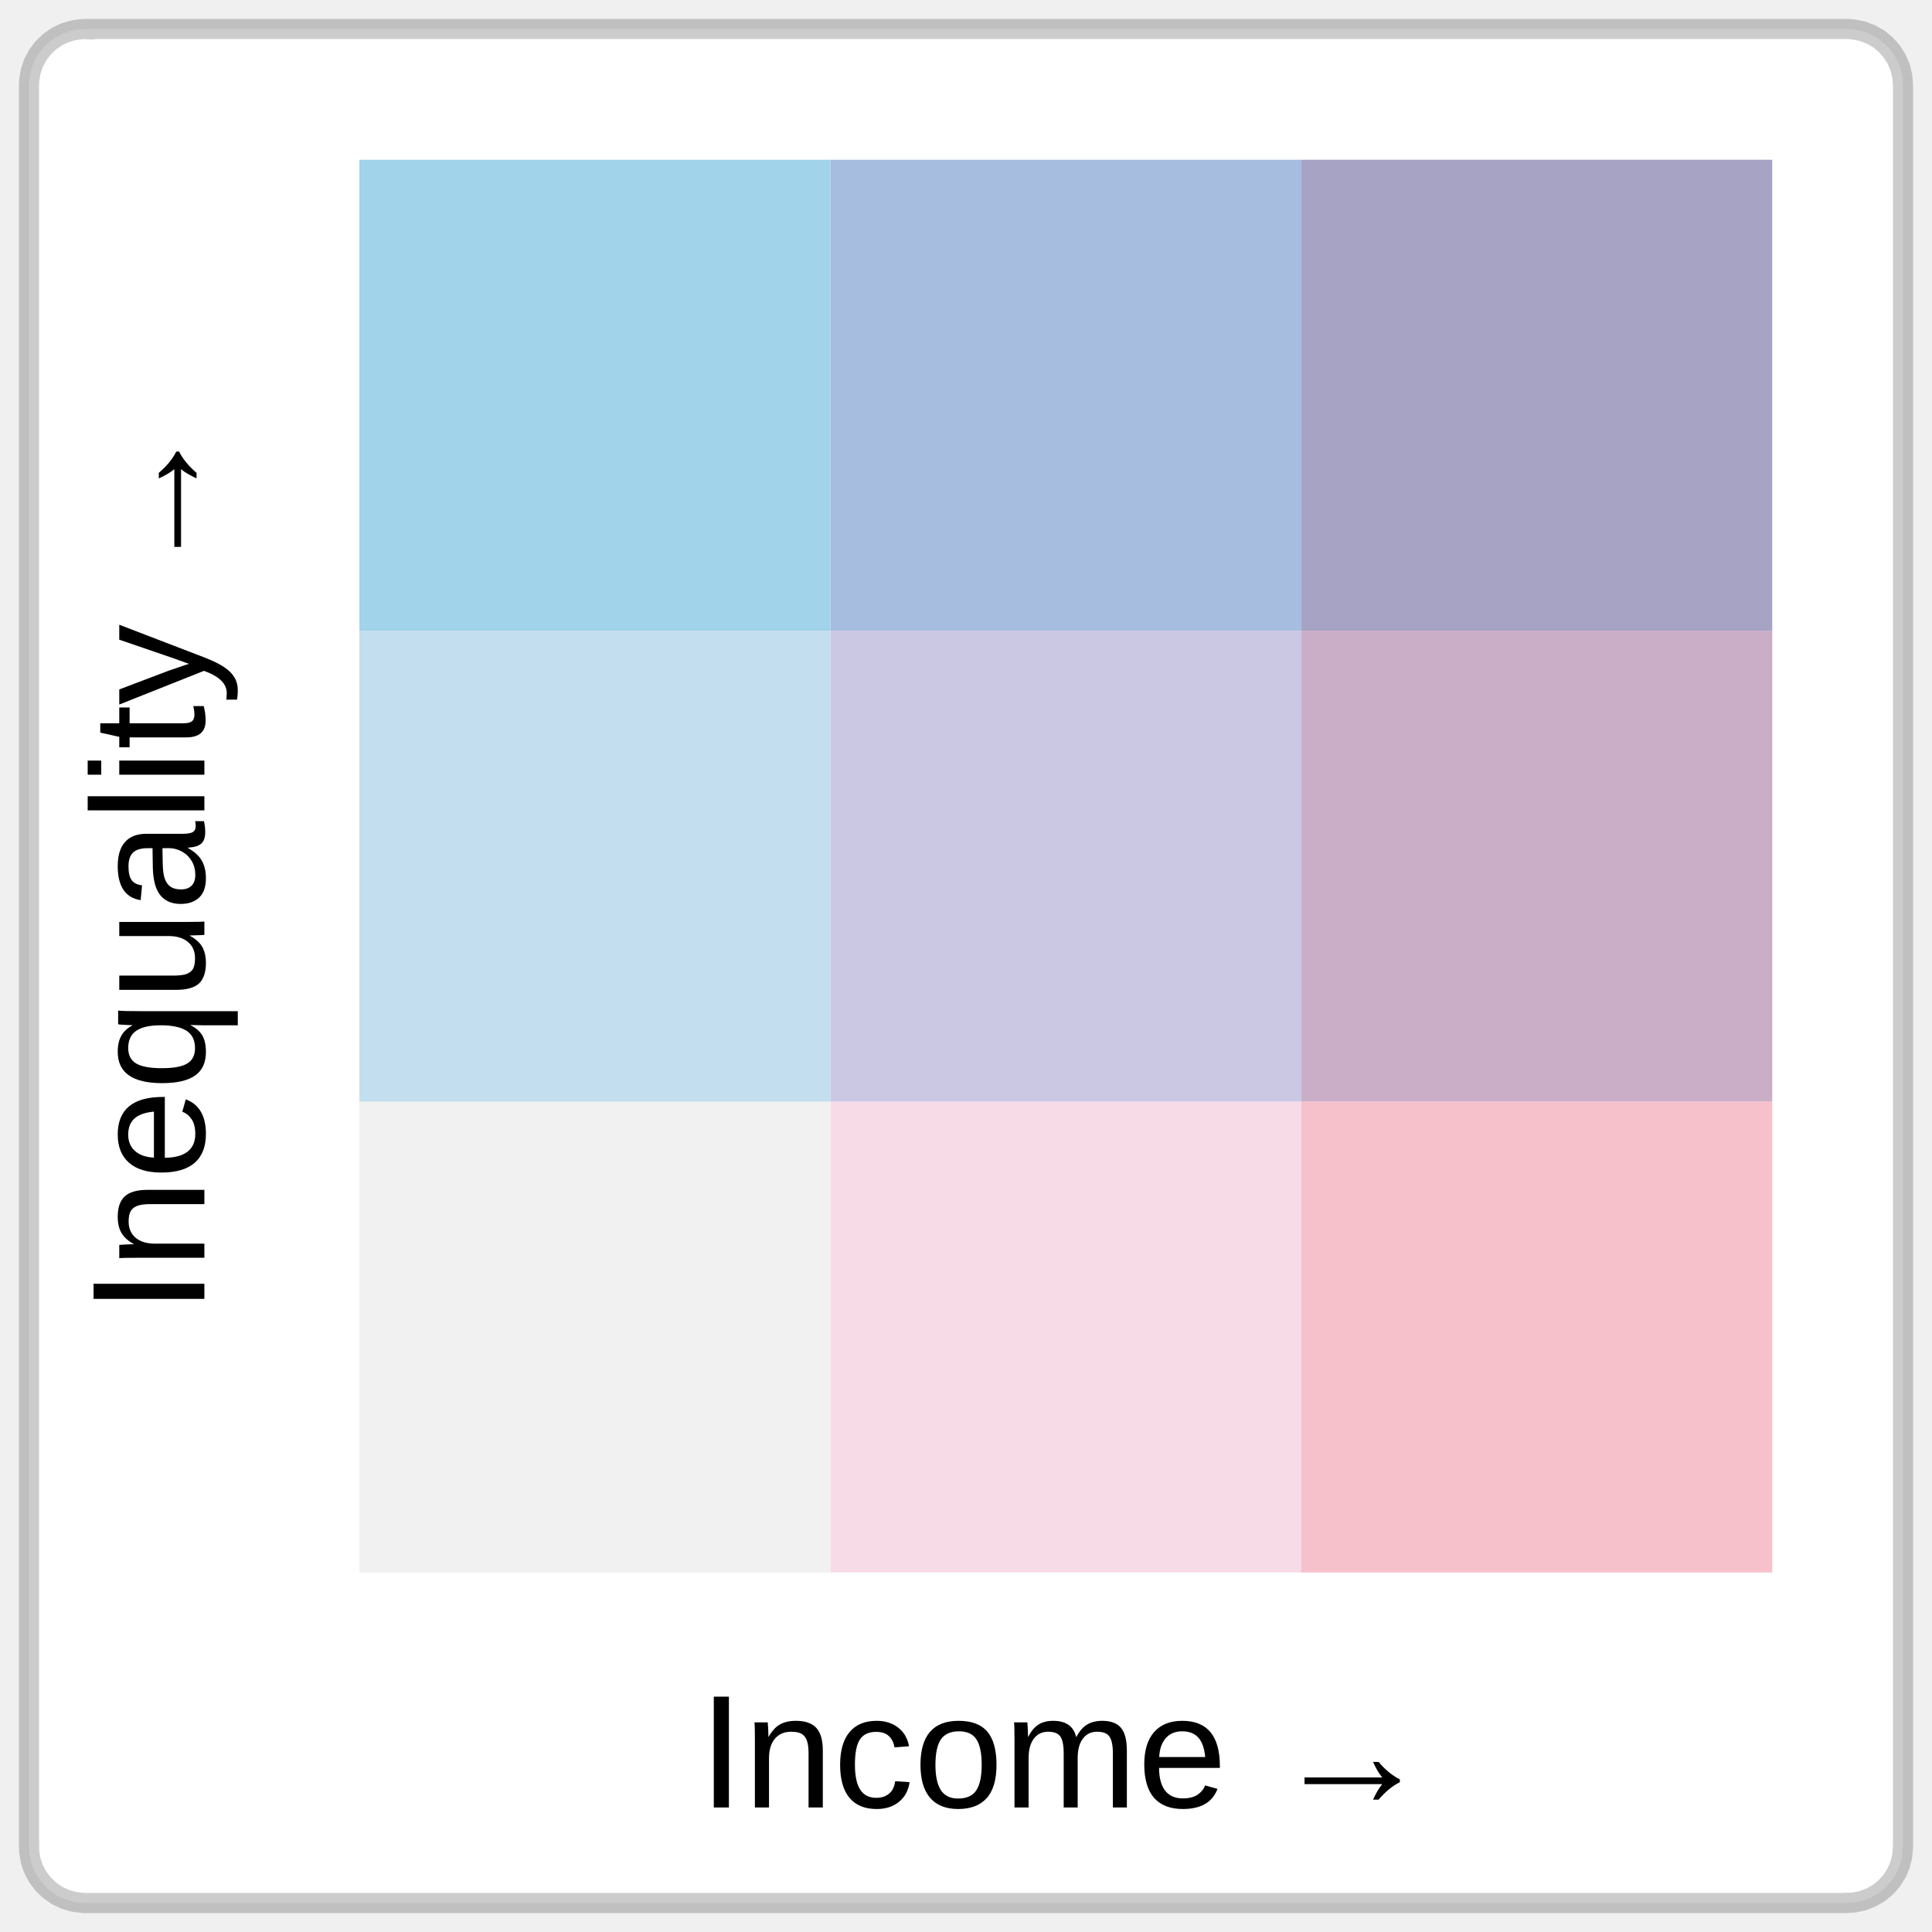
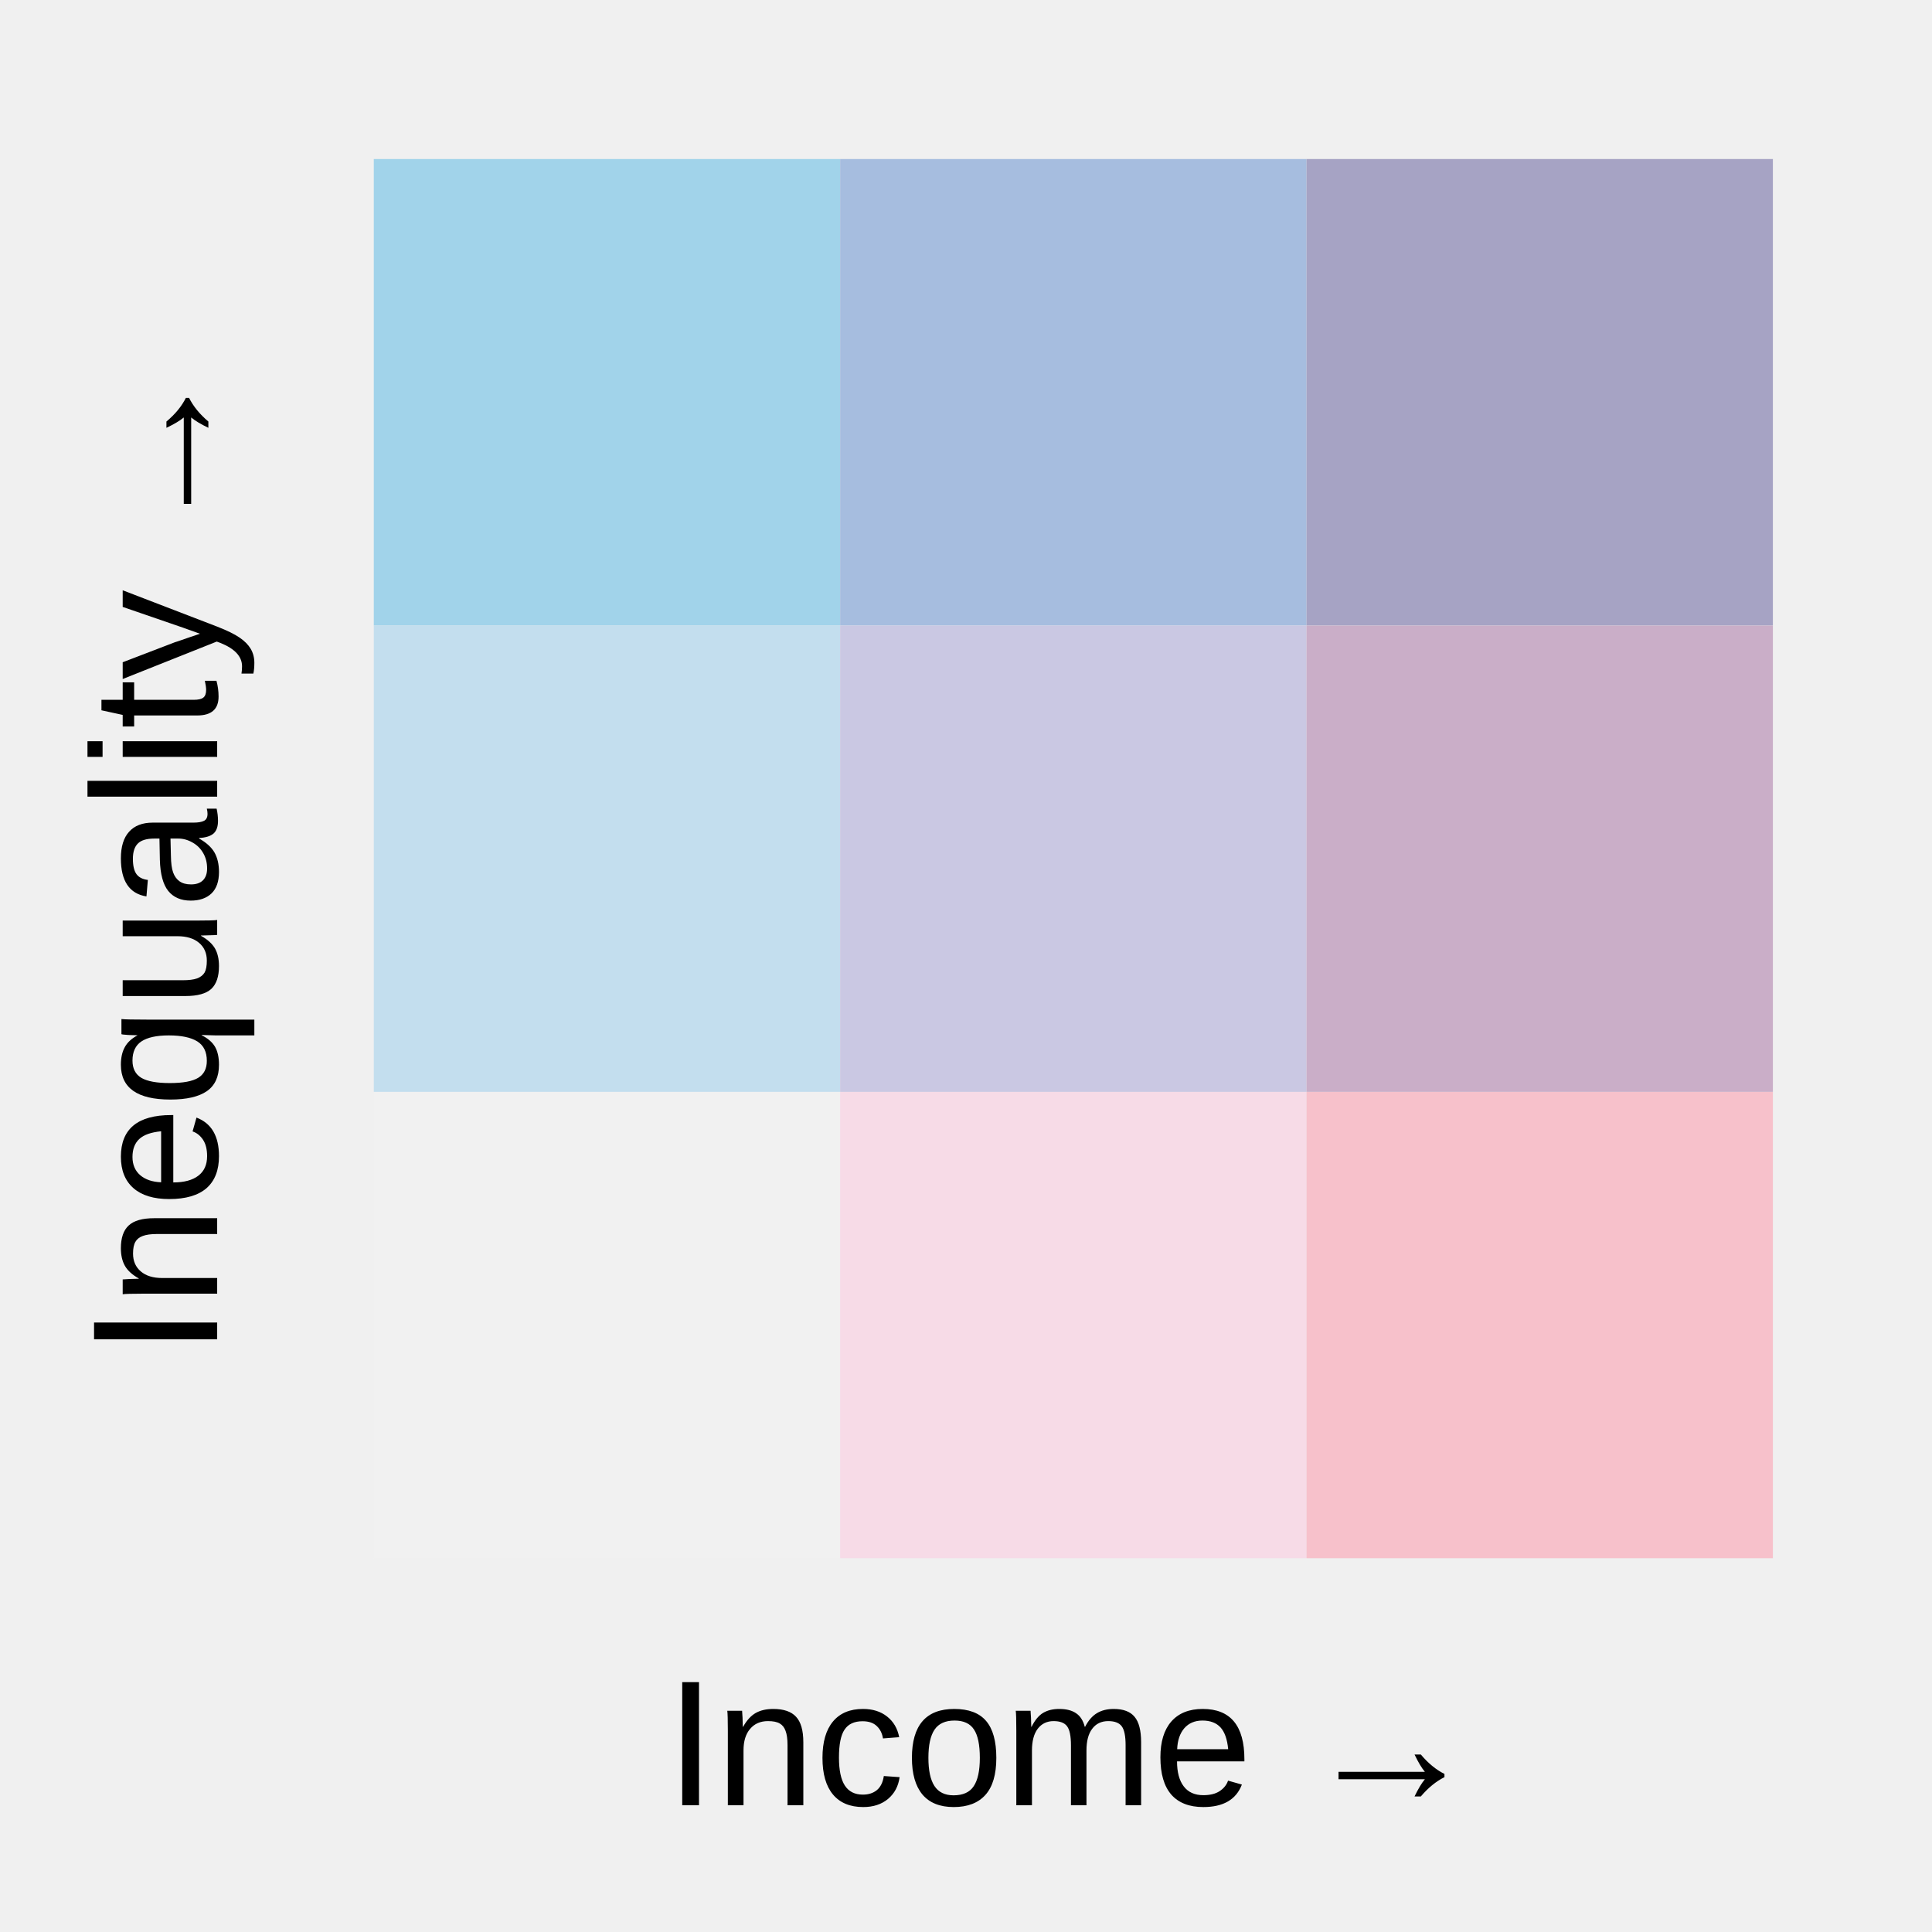
<svg xmlns="http://www.w3.org/2000/svg" viewBox="0 0 216.00 216.00">
  <defs>
    <style type="text/css">
    line, polyline, polygon, path, rect, circle {
      fill: none;
      stroke: #000000;
      stroke-linecap: round;
      stroke-linejoin: round;
      stroke-miterlimit: 10.00;
    }
  </style>
  </defs>
  <rect width="100%" height="100%" style="stroke: none; fill: none;" />
-   <polygon points="9.53,212.76 206.47,212.76 206.22,212.75 207.23,212.71 208.22,212.51 209.17,212.15 210.05,211.65 210.83,211.01 211.50,210.25 212.04,209.40 212.44,208.46 212.68,207.48 212.76,206.47 212.76,206.47 212.76,9.53 212.76,9.53 212.68,8.52 212.44,7.54 212.04,6.60 211.50,5.75 210.83,4.99 210.05,4.35 209.17,3.85 208.22,3.49 207.23,3.29 206.47,3.24 9.53,3.24 10.28,3.29 9.27,3.25 8.27,3.37 7.30,3.65 6.38,4.08 5.55,4.66 4.82,5.36 4.21,6.17 3.74,7.06 3.42,8.02 3.26,9.02 3.24,9.53 3.24,206.47 3.26,205.97 3.26,206.98 3.42,207.98 3.74,208.94 4.21,209.83 4.82,210.64 5.55,211.34 6.38,211.92 7.30,212.35 8.27,212.63 9.27,212.75 " style="stroke-width: 2.25; stroke: #000000; stroke-opacity: 0.20; fill: #FFFFFF;" />
  <rect x="0.00" y="0.00" width="216.00" height="216.00" style="stroke-width: 1.07; stroke: none;" />
  <defs>
-     <clipPath id="cpMzIuMjl8MjA2LjA0fDE4My43MXw5Ljk2">
-       <rect x="32.29" y="9.96" width="173.75" height="173.75" />
+     <clipPath id="cpMzMuOTd8MjA2LjA0fDE4Mi4wM3w5Ljk2">
+       <rect x="33.97" y="9.96" width="172.07" height="172.07" />
    </clipPath>
  </defs>
-   <rect x="40.18" y="123.16" width="52.65" height="52.65" style="stroke-width: 0.21; stroke: none; stroke-linecap: square; stroke-linejoin: miter; fill: #F1F1F1;" clip-path="url(#cpMzIuMjl8MjA2LjA0fDE4My43MXw5Ljk2)" />
-   <rect x="40.18" y="70.51" width="52.65" height="52.65" style="stroke-width: 0.21; stroke: none; stroke-linecap: square; stroke-linejoin: miter; fill: #C3DEEE;" clip-path="url(#cpMzIuMjl8MjA2LjA0fDE4My43MXw5Ljk2)" />
-   <rect x="40.18" y="17.86" width="52.65" height="52.65" style="stroke-width: 0.21; stroke: none; stroke-linecap: square; stroke-linejoin: miter; fill: #A1D3EA;" clip-path="url(#cpMzIuMjl8MjA2LjA0fDE4My43MXw5Ljk2)" />
-   <rect x="92.84" y="123.16" width="52.65" height="52.65" style="stroke-width: 0.21; stroke: none; stroke-linecap: square; stroke-linejoin: miter; fill: #F7DBE7;" clip-path="url(#cpMzIuMjl8MjA2LjA0fDE4My43MXw5Ljk2)" />
-   <rect x="92.84" y="70.51" width="52.65" height="52.65" style="stroke-width: 0.21; stroke: none; stroke-linecap: square; stroke-linejoin: miter; fill: #CAC8E3;" clip-path="url(#cpMzIuMjl8MjA2LjA0fDE4My43MXw5Ljk2)" />
-   <rect x="92.84" y="17.86" width="52.65" height="52.65" style="stroke-width: 0.21; stroke: none; stroke-linecap: square; stroke-linejoin: miter; fill: #A6BDDF;" clip-path="url(#cpMzIuMjl8MjA2LjA0fDE4My43MXw5Ljk2)" />
-   <rect x="145.49" y="123.16" width="52.65" height="52.65" style="stroke-width: 0.21; stroke: none; stroke-linecap: square; stroke-linejoin: miter; fill: #F7C1CB;" clip-path="url(#cpMzIuMjl8MjA2LjA0fDE4My43MXw5Ljk2)" />
-   <rect x="145.49" y="70.51" width="52.65" height="52.65" style="stroke-width: 0.21; stroke: none; stroke-linecap: square; stroke-linejoin: miter; fill: #CAAEC8;" clip-path="url(#cpMzIuMjl8MjA2LjA0fDE4My43MXw5Ljk2)" />
-   <rect x="145.49" y="17.86" width="52.65" height="52.65" style="stroke-width: 0.21; stroke: none; stroke-linecap: square; stroke-linejoin: miter; fill: #A6A3C4;" clip-path="url(#cpMzIuMjl8MjA2LjA0fDE4My43MXw5Ljk2)" />
+   <rect x="41.79" y="122.07" width="52.14" height="52.14" style="stroke-width: 0.21; stroke: none; stroke-linecap: square; stroke-linejoin: miter; fill: #F1F1F1;" clip-path="url(#cpMzMuOTd8MjA2LjA0fDE4Mi4wM3w5Ljk2)" />
+   <rect x="41.79" y="69.93" width="52.14" height="52.14" style="stroke-width: 0.21; stroke: none; stroke-linecap: square; stroke-linejoin: miter; fill: #C3DEEE;" clip-path="url(#cpMzMuOTd8MjA2LjA0fDE4Mi4wM3w5Ljk2)" />
+   <rect x="41.79" y="17.78" width="52.14" height="52.14" style="stroke-width: 0.21; stroke: none; stroke-linecap: square; stroke-linejoin: miter; fill: #A1D3EA;" clip-path="url(#cpMzMuOTd8MjA2LjA0fDE4Mi4wM3w5Ljk2)" />
+   <rect x="93.93" y="122.07" width="52.14" height="52.14" style="stroke-width: 0.21; stroke: none; stroke-linecap: square; stroke-linejoin: miter; fill: #F7DBE7;" clip-path="url(#cpMzMuOTd8MjA2LjA0fDE4Mi4wM3w5Ljk2)" />
+   <rect x="93.93" y="69.93" width="52.14" height="52.14" style="stroke-width: 0.21; stroke: none; stroke-linecap: square; stroke-linejoin: miter; fill: #CAC8E3;" clip-path="url(#cpMzMuOTd8MjA2LjA0fDE4Mi4wM3w5Ljk2)" />
+   <rect x="93.93" y="17.78" width="52.14" height="52.14" style="stroke-width: 0.21; stroke: none; stroke-linecap: square; stroke-linejoin: miter; fill: #A6BDDF;" clip-path="url(#cpMzMuOTd8MjA2LjA0fDE4Mi4wM3w5Ljk2)" />
+   <rect x="146.07" y="122.07" width="52.14" height="52.14" style="stroke-width: 0.21; stroke: none; stroke-linecap: square; stroke-linejoin: miter; fill: #F7C1CB;" clip-path="url(#cpMzMuOTd8MjA2LjA0fDE4Mi4wM3w5Ljk2)" />
+   <rect x="146.07" y="69.93" width="52.14" height="52.14" style="stroke-width: 0.21; stroke: none; stroke-linecap: square; stroke-linejoin: miter; fill: #CAAEC8;" clip-path="url(#cpMzMuOTd8MjA2LjA0fDE4Mi4wM3w5Ljk2)" />
+   <rect x="146.07" y="17.78" width="52.14" height="52.14" style="stroke-width: 0.21; stroke: none; stroke-linecap: square; stroke-linejoin: miter; fill: #A6A3C4;" clip-path="url(#cpMzMuOTd8MjA2LjA0fDE4Mi4wM3w5Ljk2)" />
  <defs>
    <clipPath id="cpMC4wMHwyMTYuMDB8MjE2LjAwfDAuMDA=">
      <rect x="0.00" y="0.00" width="216.00" height="216.00" />
    </clipPath>
  </defs>
  <g clip-path="url(#cpMC4wMHwyMTYuMDB8MjE2LjAwfDAuMDA=)">
-     <text x="78.15" y="202.08" style="font-size: 18.00px; font-family: Arial;" textLength="82.03px" lengthAdjust="spacingAndGlyphs">Income →</text>
+     <text x="74.43" y="201.83" style="font-size: 20.00px; font-family: Arial;" textLength="91.14px" lengthAdjust="spacingAndGlyphs">Income →</text>
  </g>
  <g clip-path="url(#cpMC4wMHwyMTYuMDB8MjE2LjAwfDAuMDA=)">
-     <text transform="translate(22.85,146.87) rotate(-90)" style="font-size: 18.00px; font-family: Arial;" textLength="100.05px" lengthAdjust="spacingAndGlyphs">Inequality →</text>
+     <text transform="translate(24.28,151.58) rotate(-90)" style="font-size: 20.00px; font-family: Arial;" textLength="111.17px" lengthAdjust="spacingAndGlyphs">Inequality →</text>
  </g>
</svg>
